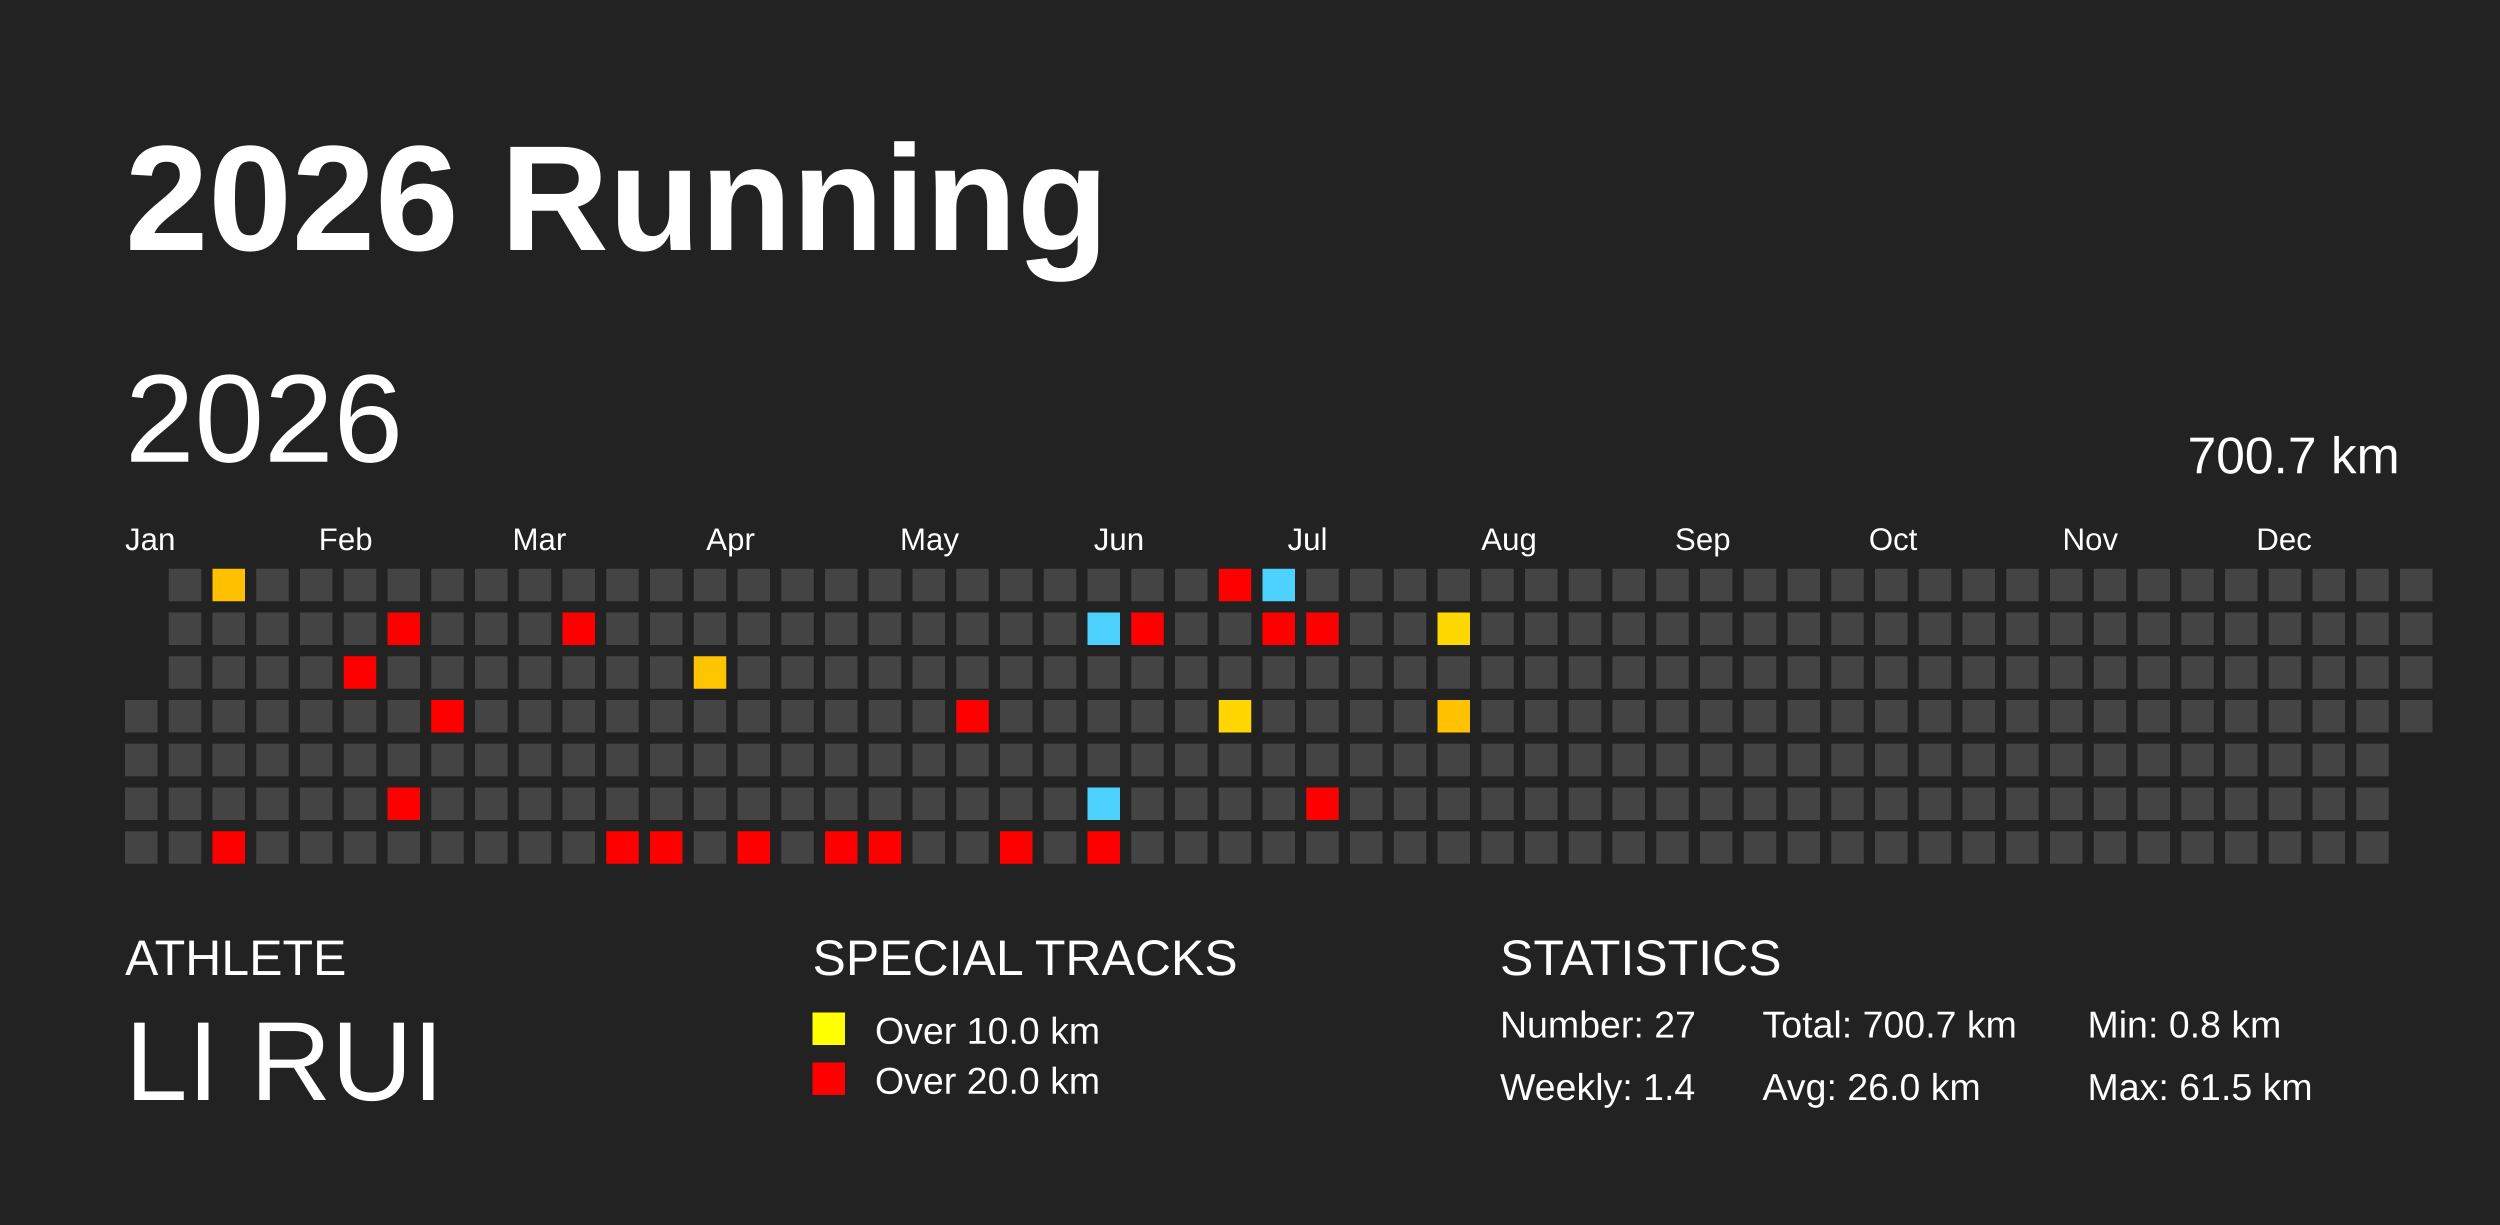
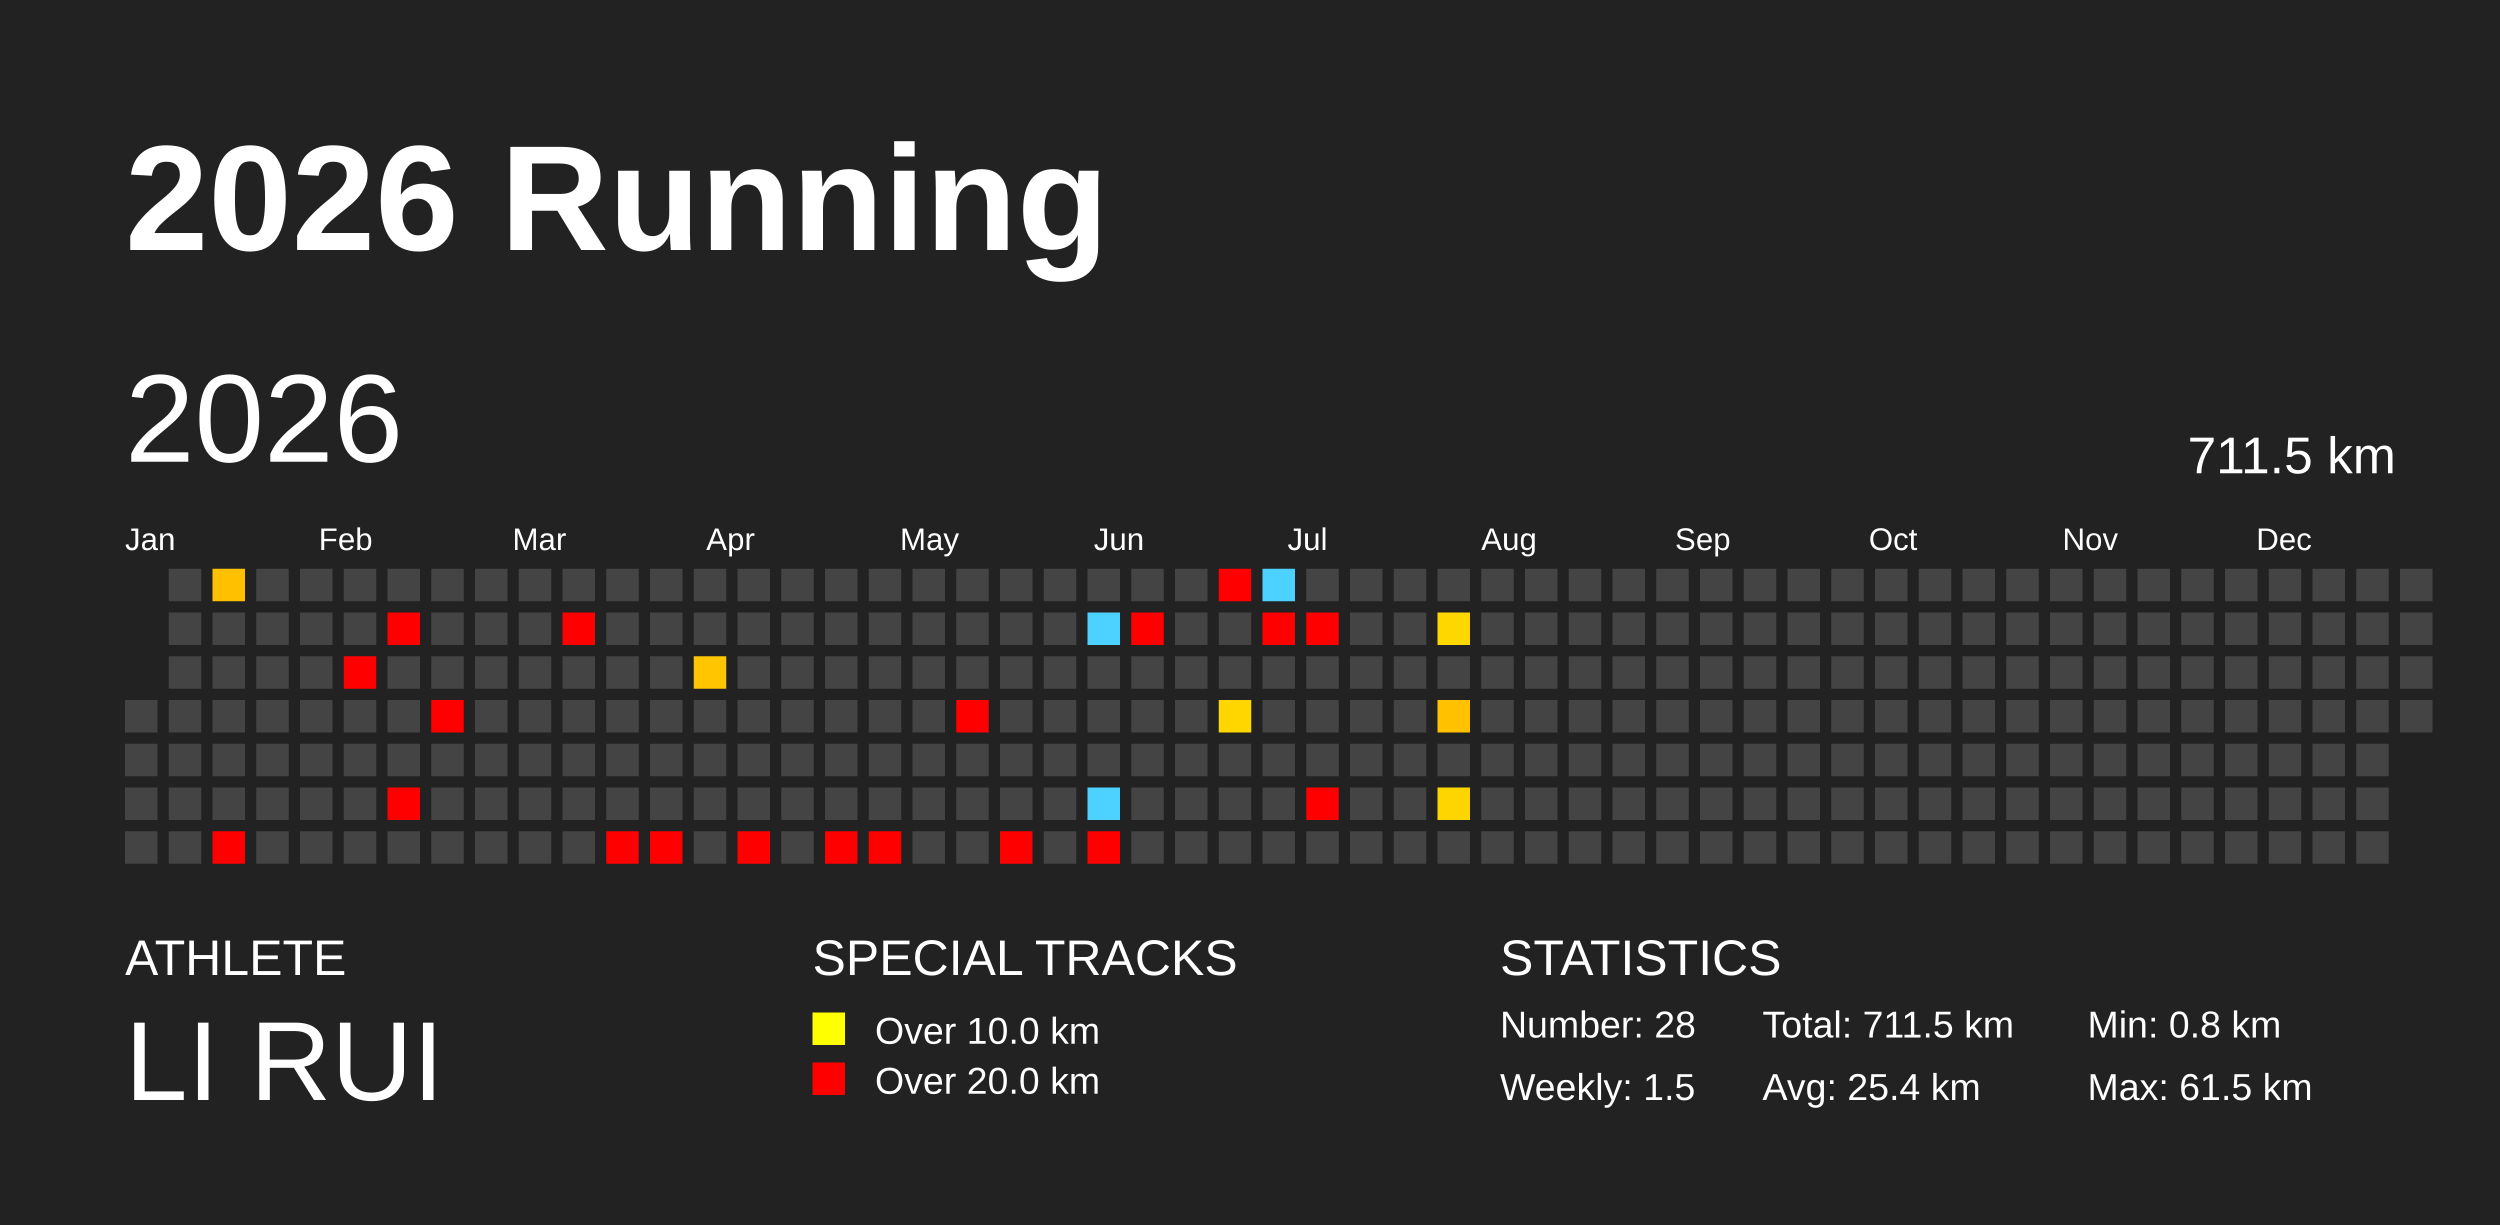
<svg xmlns="http://www.w3.org/2000/svg" baseProfile="full" height="98mm" version="1.1" viewBox="0,0,200,98" width="200mm">
  <defs />
  <rect fill="#222222" height="98" width="200" x="0" y="0" />
  <text fill="#FFFFFF" style="font-size:12px; font-family:Arial; font-weight:bold;" x="10" y="20">2026 Running</text>
  <text fill="#FFFFFF" style="font-size:4px; font-family:Arial" x="10" y="78">ATHLETE</text>
  <text fill="#FFFFFF" style="font-size:9px; font-family:Arial" x="10" y="88">LI RUI</text>
  <text fill="#FFFFFF" style="font-size:4px; font-family:Arial" x="65" y="78">SPECIAL TRACKS</text>
  <rect fill="yellow" height="2.6" width="2.6" x="65" y="81" />
  <text fill="#FFFFFF" style="font-size:3px; font-family:Arial" x="70" y="83.5">Over 10.0 km</text>
  <rect fill="red" height="2.6" width="2.6" x="65" y="85" />
  <text fill="#FFFFFF" style="font-size:3px; font-family:Arial" x="70" y="87.5">Over 20.0 km</text>
  <text fill="#FFFFFF" style="font-size:4px; font-family:Arial" x="120" y="78">STATISTICS</text>
-   <text fill="#FFFFFF" style="font-size:3px; font-family:Arial" x="120" y="83">Number: 27</text>
-   <text fill="#FFFFFF" style="font-size:3px; font-family:Arial" x="120" y="88">Weekly: 1.4</text>
-   <text fill="#FFFFFF" style="font-size:3px; font-family:Arial" x="141" y="83">Total: 700.7 km</text>
-   <text fill="#FFFFFF" style="font-size:3px; font-family:Arial" x="141" y="88">Avg: 26.0 km</text>
+   <text fill="#FFFFFF" style="font-size:3px; font-family:Arial" x="120" y="83">Number: 28</text>
+   <text fill="#FFFFFF" style="font-size:3px; font-family:Arial" x="120" y="88">Weekly: 1.5</text>
+   <text fill="#FFFFFF" style="font-size:3px; font-family:Arial" x="141" y="83">Total: 711.5 km</text>
+   <text fill="#FFFFFF" style="font-size:3px; font-family:Arial" x="141" y="88">Avg: 25.4 km</text>
  <text fill="#FFFFFF" style="font-size:3px; font-family:Arial" x="167" y="83">Min: 0.8 km</text>
  <text fill="#FFFFFF" style="font-size:3px; font-family:Arial" x="167" y="88">Max: 61.5 km</text>
  <text dominant-baseline="hanging" fill="#FFFFFF" style="font-size:10.0px; font-family:Arial;" x="10" y="30">2026</text>
-   <text dominant-baseline="hanging" fill="#FFFFFF" style="font-size:4.125px; font-family:Arial;" x="175" y="35">700.7 km</text>
+   <text dominant-baseline="hanging" fill="#FFFFFF" style="font-size:4.125px; font-family:Arial;" x="175" y="35">711.5 km</text>
  <text fill="#FFFFFF" style="font-size:2.5px; font-family:Arial" x="10.0" y="44">Jan</text>
  <text fill="#FFFFFF" style="font-size:2.5px; font-family:Arial" x="25.5" y="44">Feb</text>
  <text fill="#FFFFFF" style="font-size:2.5px; font-family:Arial" x="41.0" y="44">Mar</text>
  <text fill="#FFFFFF" style="font-size:2.5px; font-family:Arial" x="56.5" y="44">Apr</text>
  <text fill="#FFFFFF" style="font-size:2.5px; font-family:Arial" x="72.0" y="44">May</text>
  <text fill="#FFFFFF" style="font-size:2.5px; font-family:Arial" x="87.5" y="44">Jun</text>
  <text fill="#FFFFFF" style="font-size:2.5px; font-family:Arial" x="103.0" y="44">Jul</text>
  <text fill="#FFFFFF" style="font-size:2.5px; font-family:Arial" x="118.5" y="44">Aug</text>
  <text fill="#FFFFFF" style="font-size:2.5px; font-family:Arial" x="134.0" y="44">Sep</text>
  <text fill="#FFFFFF" style="font-size:2.5px; font-family:Arial" x="149.5" y="44">Oct</text>
  <text fill="#FFFFFF" style="font-size:2.5px; font-family:Arial" x="165.0" y="44">Nov</text>
  <text fill="#FFFFFF" style="font-size:2.5px; font-family:Arial" x="180.5" y="44">Dec</text>
  <rect fill="#444444" height="2.6" width="2.6" x="10.0" y="56.0" />
  <rect fill="#444444" height="2.6" width="2.6" x="10.0" y="59.5" />
  <rect fill="#444444" height="2.6" width="2.6" x="10.0" y="63.0" />
  <rect fill="#444444" height="2.6" width="2.6" x="10.0" y="66.5" />
  <rect fill="#444444" height="2.6" width="2.6" x="13.5" y="45.5" />
  <rect fill="#444444" height="2.6" width="2.6" x="13.5" y="49.0" />
  <rect fill="#444444" height="2.6" width="2.6" x="13.5" y="52.5" />
  <rect fill="#444444" height="2.6" width="2.6" x="13.5" y="56.0" />
  <rect fill="#444444" height="2.6" width="2.6" x="13.5" y="59.5" />
  <rect fill="#444444" height="2.6" width="2.6" x="13.5" y="63.0" />
  <rect fill="#444444" height="2.6" width="2.6" x="13.5" y="66.5" />
  <rect fill="#ffc000" height="2.6" width="2.6" x="17.0" y="45.5" />
  <rect fill="#444444" height="2.6" width="2.6" x="17.0" y="49.0" />
  <rect fill="#444444" height="2.6" width="2.6" x="17.0" y="52.5" />
  <rect fill="#444444" height="2.6" width="2.6" x="17.0" y="56.0" />
  <rect fill="#444444" height="2.6" width="2.6" x="17.0" y="59.5" />
  <rect fill="#444444" height="2.6" width="2.6" x="17.0" y="63.0" />
  <rect fill="red" height="2.6" width="2.6" x="17.0" y="66.5" />
  <rect fill="#444444" height="2.6" width="2.6" x="20.5" y="45.5" />
  <rect fill="#444444" height="2.6" width="2.6" x="20.5" y="49.0" />
  <rect fill="#444444" height="2.6" width="2.6" x="20.5" y="52.5" />
  <rect fill="#444444" height="2.6" width="2.6" x="20.5" y="56.0" />
  <rect fill="#444444" height="2.6" width="2.6" x="20.5" y="59.5" />
  <rect fill="#444444" height="2.6" width="2.6" x="20.5" y="63.0" />
  <rect fill="#444444" height="2.6" width="2.6" x="20.5" y="66.5" />
  <rect fill="#444444" height="2.6" width="2.6" x="24.0" y="45.5" />
  <rect fill="#444444" height="2.6" width="2.6" x="24.0" y="49.0" />
  <rect fill="#444444" height="2.6" width="2.6" x="24.0" y="52.5" />
  <rect fill="#444444" height="2.6" width="2.6" x="24.0" y="56.0" />
  <rect fill="#444444" height="2.6" width="2.6" x="24.0" y="59.5" />
  <rect fill="#444444" height="2.6" width="2.6" x="24.0" y="63.0" />
  <rect fill="#444444" height="2.6" width="2.6" x="24.0" y="66.5" />
  <rect fill="#444444" height="2.6" width="2.6" x="27.5" y="45.5" />
  <rect fill="#444444" height="2.6" width="2.6" x="27.5" y="49.0" />
  <rect fill="red" height="2.6" width="2.6" x="27.5" y="52.5" />
  <rect fill="#444444" height="2.6" width="2.6" x="27.5" y="56.0" />
  <rect fill="#444444" height="2.6" width="2.6" x="27.5" y="59.5" />
  <rect fill="#444444" height="2.6" width="2.6" x="27.5" y="63.0" />
  <rect fill="#444444" height="2.6" width="2.6" x="27.5" y="66.5" />
  <rect fill="#444444" height="2.6" width="2.6" x="31.0" y="45.5" />
  <rect fill="red" height="2.6" width="2.6" x="31.0" y="49.0" />
  <rect fill="#444444" height="2.6" width="2.6" x="31.0" y="52.5" />
  <rect fill="#444444" height="2.6" width="2.6" x="31.0" y="56.0" />
  <rect fill="#444444" height="2.6" width="2.6" x="31.0" y="59.5" />
  <rect fill="red" height="2.6" width="2.6" x="31.0" y="63.0" />
  <rect fill="#444444" height="2.6" width="2.6" x="31.0" y="66.5" />
  <rect fill="#444444" height="2.6" width="2.6" x="34.5" y="45.5" />
  <rect fill="#444444" height="2.6" width="2.6" x="34.5" y="49.0" />
  <rect fill="#444444" height="2.6" width="2.6" x="34.5" y="52.5" />
  <rect fill="red" height="2.6" width="2.6" x="34.5" y="56.0" />
  <rect fill="#444444" height="2.6" width="2.6" x="34.5" y="59.5" />
  <rect fill="#444444" height="2.6" width="2.6" x="34.5" y="63.0" />
  <rect fill="#444444" height="2.6" width="2.6" x="34.5" y="66.5" />
  <rect fill="#444444" height="2.6" width="2.6" x="38.0" y="45.5" />
  <rect fill="#444444" height="2.6" width="2.6" x="38.0" y="49.0" />
  <rect fill="#444444" height="2.6" width="2.6" x="38.0" y="52.5" />
  <rect fill="#444444" height="2.6" width="2.6" x="38.0" y="56.0" />
  <rect fill="#444444" height="2.6" width="2.6" x="38.0" y="59.5" />
  <rect fill="#444444" height="2.6" width="2.6" x="38.0" y="63.0" />
  <rect fill="#444444" height="2.6" width="2.6" x="38.0" y="66.5" />
  <rect fill="#444444" height="2.6" width="2.6" x="41.5" y="45.5" />
  <rect fill="#444444" height="2.6" width="2.6" x="41.5" y="49.0" />
  <rect fill="#444444" height="2.6" width="2.6" x="41.5" y="52.5" />
  <rect fill="#444444" height="2.6" width="2.6" x="41.5" y="56.0" />
  <rect fill="#444444" height="2.6" width="2.6" x="41.5" y="59.5" />
  <rect fill="#444444" height="2.6" width="2.6" x="41.5" y="63.0" />
  <rect fill="#444444" height="2.6" width="2.6" x="41.5" y="66.5" />
  <rect fill="#444444" height="2.6" width="2.6" x="45.0" y="45.5" />
  <rect fill="red" height="2.6" width="2.6" x="45.0" y="49.0" />
  <rect fill="#444444" height="2.6" width="2.6" x="45.0" y="52.5" />
  <rect fill="#444444" height="2.6" width="2.6" x="45.0" y="56.0" />
  <rect fill="#444444" height="2.6" width="2.6" x="45.0" y="59.5" />
  <rect fill="#444444" height="2.6" width="2.6" x="45.0" y="63.0" />
  <rect fill="#444444" height="2.6" width="2.6" x="45.0" y="66.5" />
  <rect fill="#444444" height="2.6" width="2.6" x="48.5" y="45.5" />
  <rect fill="#444444" height="2.6" width="2.6" x="48.5" y="49.0" />
  <rect fill="#444444" height="2.6" width="2.6" x="48.5" y="52.5" />
  <rect fill="#444444" height="2.6" width="2.6" x="48.5" y="56.0" />
  <rect fill="#444444" height="2.6" width="2.6" x="48.5" y="59.5" />
  <rect fill="#444444" height="2.6" width="2.6" x="48.5" y="63.0" />
  <rect fill="red" height="2.6" width="2.6" x="48.5" y="66.5" />
  <rect fill="#444444" height="2.6" width="2.6" x="52.0" y="45.5" />
  <rect fill="#444444" height="2.6" width="2.6" x="52.0" y="49.0" />
  <rect fill="#444444" height="2.6" width="2.6" x="52.0" y="52.5" />
  <rect fill="#444444" height="2.6" width="2.6" x="52.0" y="56.0" />
  <rect fill="#444444" height="2.6" width="2.6" x="52.0" y="59.5" />
  <rect fill="#444444" height="2.6" width="2.6" x="52.0" y="63.0" />
  <rect fill="red" height="2.6" width="2.6" x="52.0" y="66.5" />
  <rect fill="#444444" height="2.6" width="2.6" x="55.5" y="45.5" />
  <rect fill="#444444" height="2.6" width="2.6" x="55.5" y="49.0" />
  <rect fill="#ffc500" height="2.6" width="2.6" x="55.5" y="52.5" />
  <rect fill="#444444" height="2.6" width="2.6" x="55.5" y="56.0" />
  <rect fill="#444444" height="2.6" width="2.6" x="55.5" y="59.5" />
  <rect fill="#444444" height="2.6" width="2.6" x="55.5" y="63.0" />
  <rect fill="#444444" height="2.6" width="2.6" x="55.5" y="66.5" />
  <rect fill="#444444" height="2.6" width="2.6" x="59.0" y="45.5" />
  <rect fill="#444444" height="2.6" width="2.6" x="59.0" y="49.0" />
  <rect fill="#444444" height="2.6" width="2.6" x="59.0" y="52.5" />
  <rect fill="#444444" height="2.6" width="2.6" x="59.0" y="56.0" />
  <rect fill="#444444" height="2.6" width="2.6" x="59.0" y="59.5" />
  <rect fill="#444444" height="2.6" width="2.6" x="59.0" y="63.0" />
  <rect fill="red" height="2.6" width="2.6" x="59.0" y="66.5" />
  <rect fill="#444444" height="2.6" width="2.6" x="62.5" y="45.5" />
  <rect fill="#444444" height="2.6" width="2.6" x="62.5" y="49.0" />
  <rect fill="#444444" height="2.6" width="2.6" x="62.5" y="52.5" />
  <rect fill="#444444" height="2.6" width="2.6" x="62.5" y="56.0" />
  <rect fill="#444444" height="2.6" width="2.6" x="62.5" y="59.5" />
  <rect fill="#444444" height="2.6" width="2.6" x="62.5" y="63.0" />
  <rect fill="#444444" height="2.6" width="2.6" x="62.5" y="66.5" />
  <rect fill="#444444" height="2.6" width="2.6" x="66.0" y="45.5" />
  <rect fill="#444444" height="2.6" width="2.6" x="66.0" y="49.0" />
  <rect fill="#444444" height="2.6" width="2.6" x="66.0" y="52.5" />
  <rect fill="#444444" height="2.6" width="2.6" x="66.0" y="56.0" />
  <rect fill="#444444" height="2.6" width="2.6" x="66.0" y="59.5" />
  <rect fill="#444444" height="2.6" width="2.6" x="66.0" y="63.0" />
  <rect fill="red" height="2.6" width="2.6" x="66.0" y="66.5" />
  <rect fill="#444444" height="2.6" width="2.6" x="69.5" y="45.5" />
  <rect fill="#444444" height="2.6" width="2.6" x="69.5" y="49.0" />
  <rect fill="#444444" height="2.6" width="2.6" x="69.5" y="52.5" />
  <rect fill="#444444" height="2.6" width="2.6" x="69.5" y="56.0" />
  <rect fill="#444444" height="2.6" width="2.6" x="69.5" y="59.5" />
  <rect fill="#444444" height="2.6" width="2.6" x="69.5" y="63.0" />
  <rect fill="red" height="2.6" width="2.6" x="69.5" y="66.5" />
  <rect fill="#444444" height="2.6" width="2.6" x="73.0" y="45.5" />
  <rect fill="#444444" height="2.6" width="2.6" x="73.0" y="49.0" />
  <rect fill="#444444" height="2.6" width="2.6" x="73.0" y="52.5" />
  <rect fill="#444444" height="2.6" width="2.6" x="73.0" y="56.0" />
  <rect fill="#444444" height="2.6" width="2.6" x="73.0" y="59.5" />
  <rect fill="#444444" height="2.6" width="2.6" x="73.0" y="63.0" />
  <rect fill="#444444" height="2.6" width="2.6" x="73.0" y="66.5" />
  <rect fill="#444444" height="2.6" width="2.6" x="76.5" y="45.5" />
  <rect fill="#444444" height="2.6" width="2.6" x="76.5" y="49.0" />
  <rect fill="#444444" height="2.6" width="2.6" x="76.5" y="52.5" />
  <rect fill="red" height="2.6" width="2.6" x="76.5" y="56.0" />
  <rect fill="#444444" height="2.6" width="2.6" x="76.5" y="59.5" />
  <rect fill="#444444" height="2.6" width="2.6" x="76.5" y="63.0" />
  <rect fill="#444444" height="2.6" width="2.6" x="76.5" y="66.5" />
  <rect fill="#444444" height="2.6" width="2.6" x="80.0" y="45.5" />
  <rect fill="#444444" height="2.6" width="2.6" x="80.0" y="49.0" />
  <rect fill="#444444" height="2.6" width="2.6" x="80.0" y="52.5" />
  <rect fill="#444444" height="2.6" width="2.6" x="80.0" y="56.0" />
  <rect fill="#444444" height="2.6" width="2.6" x="80.0" y="59.5" />
  <rect fill="#444444" height="2.6" width="2.6" x="80.0" y="63.0" />
  <rect fill="red" height="2.6" width="2.6" x="80.0" y="66.5" />
  <rect fill="#444444" height="2.6" width="2.6" x="83.5" y="45.5" />
  <rect fill="#444444" height="2.6" width="2.6" x="83.5" y="49.0" />
  <rect fill="#444444" height="2.6" width="2.6" x="83.5" y="52.5" />
  <rect fill="#444444" height="2.6" width="2.6" x="83.5" y="56.0" />
  <rect fill="#444444" height="2.6" width="2.6" x="83.5" y="59.5" />
  <rect fill="#444444" height="2.6" width="2.6" x="83.5" y="63.0" />
  <rect fill="#444444" height="2.6" width="2.6" x="83.5" y="66.5" />
  <rect fill="#444444" height="2.6" width="2.6" x="87.0" y="45.5" />
  <rect fill="#4dd2ff" height="2.6" width="2.6" x="87.0" y="49.0" />
  <rect fill="#444444" height="2.6" width="2.6" x="87.0" y="52.5" />
  <rect fill="#444444" height="2.6" width="2.6" x="87.0" y="56.0" />
  <rect fill="#444444" height="2.6" width="2.6" x="87.0" y="59.5" />
  <rect fill="#4dd2ff" height="2.6" width="2.6" x="87.0" y="63.0" />
  <rect fill="red" height="2.6" width="2.6" x="87.0" y="66.5" />
  <rect fill="#444444" height="2.6" width="2.6" x="90.5" y="45.5" />
  <rect fill="red" height="2.6" width="2.6" x="90.5" y="49.0" />
  <rect fill="#444444" height="2.6" width="2.6" x="90.5" y="52.5" />
  <rect fill="#444444" height="2.6" width="2.6" x="90.5" y="56.0" />
  <rect fill="#444444" height="2.6" width="2.6" x="90.5" y="59.5" />
  <rect fill="#444444" height="2.6" width="2.6" x="90.5" y="63.0" />
  <rect fill="#444444" height="2.6" width="2.6" x="90.5" y="66.5" />
  <rect fill="#444444" height="2.6" width="2.6" x="94.0" y="45.5" />
  <rect fill="#444444" height="2.6" width="2.6" x="94.0" y="49.0" />
  <rect fill="#444444" height="2.6" width="2.6" x="94.0" y="52.5" />
  <rect fill="#444444" height="2.6" width="2.6" x="94.0" y="56.0" />
  <rect fill="#444444" height="2.6" width="2.6" x="94.0" y="59.5" />
  <rect fill="#444444" height="2.6" width="2.6" x="94.0" y="63.0" />
  <rect fill="#444444" height="2.6" width="2.6" x="94.0" y="66.5" />
  <rect fill="red" height="2.6" width="2.6" x="97.5" y="45.5" />
  <rect fill="#444444" height="2.6" width="2.6" x="97.5" y="49.0" />
  <rect fill="#444444" height="2.6" width="2.6" x="97.5" y="52.5" />
  <rect fill="#ffd600" height="2.6" width="2.6" x="97.5" y="56.0" />
  <rect fill="#444444" height="2.6" width="2.6" x="97.5" y="59.5" />
  <rect fill="#444444" height="2.6" width="2.6" x="97.5" y="63.0" />
  <rect fill="#444444" height="2.6" width="2.6" x="97.5" y="66.5" />
  <rect fill="#4dd2ff" height="2.6" width="2.6" x="101.0" y="45.5" />
  <rect fill="red" height="2.6" width="2.6" x="101.0" y="49.0" />
  <rect fill="#444444" height="2.6" width="2.6" x="101.0" y="52.5" />
  <rect fill="#444444" height="2.6" width="2.6" x="101.0" y="56.0" />
  <rect fill="#444444" height="2.6" width="2.6" x="101.0" y="59.5" />
  <rect fill="#444444" height="2.6" width="2.6" x="101.0" y="63.0" />
  <rect fill="#444444" height="2.6" width="2.6" x="101.0" y="66.5" />
  <rect fill="#444444" height="2.6" width="2.6" x="104.5" y="45.5" />
  <rect fill="red" height="2.6" width="2.6" x="104.5" y="49.0" />
  <rect fill="#444444" height="2.6" width="2.6" x="104.5" y="52.5" />
  <rect fill="#444444" height="2.6" width="2.6" x="104.5" y="56.0" />
  <rect fill="#444444" height="2.6" width="2.6" x="104.5" y="59.5" />
  <rect fill="red" height="2.6" width="2.6" x="104.5" y="63.0" />
  <rect fill="#444444" height="2.6" width="2.6" x="104.5" y="66.5" />
  <rect fill="#444444" height="2.6" width="2.6" x="108.0" y="45.5" />
  <rect fill="#444444" height="2.6" width="2.6" x="108.0" y="49.0" />
  <rect fill="#444444" height="2.6" width="2.6" x="108.0" y="52.5" />
  <rect fill="#444444" height="2.6" width="2.6" x="108.0" y="56.0" />
  <rect fill="#444444" height="2.6" width="2.6" x="108.0" y="59.5" />
  <rect fill="#444444" height="2.6" width="2.6" x="108.0" y="63.0" />
  <rect fill="#444444" height="2.6" width="2.6" x="108.0" y="66.5" />
  <rect fill="#444444" height="2.6" width="2.6" x="111.5" y="45.5" />
  <rect fill="#444444" height="2.6" width="2.6" x="111.5" y="49.0" />
  <rect fill="#444444" height="2.6" width="2.6" x="111.5" y="52.5" />
  <rect fill="#444444" height="2.6" width="2.6" x="111.5" y="56.0" />
  <rect fill="#444444" height="2.6" width="2.6" x="111.5" y="59.5" />
  <rect fill="#444444" height="2.6" width="2.6" x="111.5" y="63.0" />
  <rect fill="#444444" height="2.6" width="2.6" x="111.5" y="66.5" />
  <rect fill="#444444" height="2.6" width="2.6" x="115.0" y="45.5" />
  <rect fill="#ffd700" height="2.6" width="2.6" x="115.0" y="49.0" />
  <rect fill="#444444" height="2.6" width="2.6" x="115.0" y="52.5" />
  <rect fill="#ffc100" height="2.6" width="2.6" x="115.0" y="56.0" />
  <rect fill="#444444" height="2.6" width="2.6" x="115.0" y="59.5" />
-   <rect fill="#444444" height="2.6" width="2.6" x="115.0" y="63.0" />
+   <rect fill="#ffd500" height="2.6" width="2.6" x="115.0" y="63.0" />
  <rect fill="#444444" height="2.6" width="2.6" x="115.0" y="66.5" />
  <rect fill="#444444" height="2.6" width="2.6" x="118.5" y="45.5" />
  <rect fill="#444444" height="2.6" width="2.6" x="118.5" y="49.0" />
  <rect fill="#444444" height="2.6" width="2.6" x="118.5" y="52.5" />
  <rect fill="#444444" height="2.6" width="2.6" x="118.5" y="56.0" />
  <rect fill="#444444" height="2.6" width="2.6" x="118.5" y="59.5" />
  <rect fill="#444444" height="2.6" width="2.6" x="118.5" y="63.0" />
  <rect fill="#444444" height="2.6" width="2.6" x="118.5" y="66.5" />
  <rect fill="#444444" height="2.6" width="2.6" x="122.0" y="45.5" />
  <rect fill="#444444" height="2.6" width="2.6" x="122.0" y="49.0" />
  <rect fill="#444444" height="2.6" width="2.6" x="122.0" y="52.5" />
  <rect fill="#444444" height="2.6" width="2.6" x="122.0" y="56.0" />
  <rect fill="#444444" height="2.6" width="2.6" x="122.0" y="59.5" />
  <rect fill="#444444" height="2.6" width="2.6" x="122.0" y="63.0" />
  <rect fill="#444444" height="2.6" width="2.6" x="122.0" y="66.5" />
  <rect fill="#444444" height="2.6" width="2.6" x="125.5" y="45.5" />
  <rect fill="#444444" height="2.6" width="2.6" x="125.5" y="49.0" />
  <rect fill="#444444" height="2.6" width="2.6" x="125.5" y="52.5" />
  <rect fill="#444444" height="2.6" width="2.6" x="125.5" y="56.0" />
  <rect fill="#444444" height="2.6" width="2.6" x="125.5" y="59.5" />
  <rect fill="#444444" height="2.6" width="2.6" x="125.5" y="63.0" />
  <rect fill="#444444" height="2.6" width="2.6" x="125.5" y="66.5" />
  <rect fill="#444444" height="2.6" width="2.6" x="129.0" y="45.5" />
  <rect fill="#444444" height="2.6" width="2.6" x="129.0" y="49.0" />
  <rect fill="#444444" height="2.6" width="2.6" x="129.0" y="52.5" />
  <rect fill="#444444" height="2.6" width="2.6" x="129.0" y="56.0" />
  <rect fill="#444444" height="2.6" width="2.6" x="129.0" y="59.5" />
  <rect fill="#444444" height="2.6" width="2.6" x="129.0" y="63.0" />
  <rect fill="#444444" height="2.6" width="2.6" x="129.0" y="66.5" />
  <rect fill="#444444" height="2.6" width="2.6" x="132.5" y="45.5" />
  <rect fill="#444444" height="2.6" width="2.6" x="132.5" y="49.0" />
  <rect fill="#444444" height="2.6" width="2.6" x="132.5" y="52.5" />
  <rect fill="#444444" height="2.6" width="2.6" x="132.5" y="56.0" />
  <rect fill="#444444" height="2.6" width="2.6" x="132.5" y="59.5" />
  <rect fill="#444444" height="2.6" width="2.6" x="132.5" y="63.0" />
  <rect fill="#444444" height="2.6" width="2.6" x="132.5" y="66.5" />
  <rect fill="#444444" height="2.6" width="2.6" x="136.0" y="45.5" />
  <rect fill="#444444" height="2.6" width="2.6" x="136.0" y="49.0" />
  <rect fill="#444444" height="2.6" width="2.6" x="136.0" y="52.5" />
  <rect fill="#444444" height="2.6" width="2.6" x="136.0" y="56.0" />
  <rect fill="#444444" height="2.6" width="2.6" x="136.0" y="59.5" />
  <rect fill="#444444" height="2.6" width="2.6" x="136.0" y="63.0" />
  <rect fill="#444444" height="2.6" width="2.6" x="136.0" y="66.5" />
  <rect fill="#444444" height="2.6" width="2.6" x="139.5" y="45.5" />
  <rect fill="#444444" height="2.6" width="2.6" x="139.5" y="49.0" />
  <rect fill="#444444" height="2.6" width="2.6" x="139.5" y="52.5" />
  <rect fill="#444444" height="2.6" width="2.6" x="139.5" y="56.0" />
  <rect fill="#444444" height="2.6" width="2.6" x="139.5" y="59.5" />
  <rect fill="#444444" height="2.6" width="2.6" x="139.5" y="63.0" />
  <rect fill="#444444" height="2.6" width="2.6" x="139.5" y="66.5" />
  <rect fill="#444444" height="2.6" width="2.6" x="143.0" y="45.5" />
  <rect fill="#444444" height="2.6" width="2.6" x="143.0" y="49.0" />
  <rect fill="#444444" height="2.6" width="2.6" x="143.0" y="52.5" />
  <rect fill="#444444" height="2.6" width="2.6" x="143.0" y="56.0" />
  <rect fill="#444444" height="2.6" width="2.6" x="143.0" y="59.5" />
  <rect fill="#444444" height="2.6" width="2.6" x="143.0" y="63.0" />
  <rect fill="#444444" height="2.6" width="2.6" x="143.0" y="66.5" />
  <rect fill="#444444" height="2.6" width="2.6" x="146.5" y="45.5" />
  <rect fill="#444444" height="2.6" width="2.6" x="146.5" y="49.0" />
  <rect fill="#444444" height="2.6" width="2.6" x="146.5" y="52.5" />
  <rect fill="#444444" height="2.6" width="2.6" x="146.5" y="56.0" />
  <rect fill="#444444" height="2.6" width="2.6" x="146.5" y="59.5" />
  <rect fill="#444444" height="2.6" width="2.6" x="146.5" y="63.0" />
  <rect fill="#444444" height="2.6" width="2.6" x="146.5" y="66.5" />
  <rect fill="#444444" height="2.6" width="2.6" x="150.0" y="45.5" />
  <rect fill="#444444" height="2.6" width="2.6" x="150.0" y="49.0" />
  <rect fill="#444444" height="2.6" width="2.6" x="150.0" y="52.5" />
  <rect fill="#444444" height="2.6" width="2.6" x="150.0" y="56.0" />
  <rect fill="#444444" height="2.6" width="2.6" x="150.0" y="59.5" />
  <rect fill="#444444" height="2.6" width="2.6" x="150.0" y="63.0" />
  <rect fill="#444444" height="2.6" width="2.6" x="150.0" y="66.5" />
  <rect fill="#444444" height="2.6" width="2.6" x="153.5" y="45.5" />
  <rect fill="#444444" height="2.6" width="2.6" x="153.5" y="49.0" />
  <rect fill="#444444" height="2.6" width="2.6" x="153.5" y="52.5" />
  <rect fill="#444444" height="2.6" width="2.6" x="153.5" y="56.0" />
  <rect fill="#444444" height="2.6" width="2.6" x="153.5" y="59.5" />
  <rect fill="#444444" height="2.6" width="2.6" x="153.5" y="63.0" />
  <rect fill="#444444" height="2.6" width="2.6" x="153.5" y="66.5" />
  <rect fill="#444444" height="2.6" width="2.6" x="157.0" y="45.5" />
  <rect fill="#444444" height="2.6" width="2.6" x="157.0" y="49.0" />
  <rect fill="#444444" height="2.6" width="2.6" x="157.0" y="52.5" />
  <rect fill="#444444" height="2.6" width="2.6" x="157.0" y="56.0" />
  <rect fill="#444444" height="2.6" width="2.6" x="157.0" y="59.5" />
  <rect fill="#444444" height="2.6" width="2.6" x="157.0" y="63.0" />
  <rect fill="#444444" height="2.6" width="2.6" x="157.0" y="66.5" />
  <rect fill="#444444" height="2.6" width="2.6" x="160.5" y="45.5" />
  <rect fill="#444444" height="2.6" width="2.6" x="160.5" y="49.0" />
  <rect fill="#444444" height="2.6" width="2.6" x="160.5" y="52.5" />
  <rect fill="#444444" height="2.6" width="2.6" x="160.5" y="56.0" />
  <rect fill="#444444" height="2.6" width="2.6" x="160.5" y="59.5" />
  <rect fill="#444444" height="2.6" width="2.6" x="160.5" y="63.0" />
  <rect fill="#444444" height="2.6" width="2.6" x="160.5" y="66.5" />
  <rect fill="#444444" height="2.6" width="2.6" x="164.0" y="45.5" />
  <rect fill="#444444" height="2.6" width="2.6" x="164.0" y="49.0" />
  <rect fill="#444444" height="2.6" width="2.6" x="164.0" y="52.5" />
  <rect fill="#444444" height="2.6" width="2.6" x="164.0" y="56.0" />
  <rect fill="#444444" height="2.6" width="2.6" x="164.0" y="59.5" />
  <rect fill="#444444" height="2.6" width="2.6" x="164.0" y="63.0" />
  <rect fill="#444444" height="2.6" width="2.6" x="164.0" y="66.5" />
  <rect fill="#444444" height="2.6" width="2.6" x="167.5" y="45.5" />
  <rect fill="#444444" height="2.6" width="2.6" x="167.5" y="49.0" />
  <rect fill="#444444" height="2.6" width="2.6" x="167.5" y="52.5" />
  <rect fill="#444444" height="2.6" width="2.6" x="167.5" y="56.0" />
  <rect fill="#444444" height="2.6" width="2.6" x="167.5" y="59.5" />
  <rect fill="#444444" height="2.6" width="2.6" x="167.5" y="63.0" />
  <rect fill="#444444" height="2.6" width="2.6" x="167.5" y="66.5" />
  <rect fill="#444444" height="2.6" width="2.6" x="171.0" y="45.5" />
  <rect fill="#444444" height="2.6" width="2.6" x="171.0" y="49.0" />
  <rect fill="#444444" height="2.6" width="2.6" x="171.0" y="52.5" />
  <rect fill="#444444" height="2.6" width="2.6" x="171.0" y="56.0" />
  <rect fill="#444444" height="2.6" width="2.6" x="171.0" y="59.5" />
  <rect fill="#444444" height="2.6" width="2.6" x="171.0" y="63.0" />
  <rect fill="#444444" height="2.6" width="2.6" x="171.0" y="66.5" />
  <rect fill="#444444" height="2.6" width="2.6" x="174.5" y="45.5" />
  <rect fill="#444444" height="2.6" width="2.6" x="174.5" y="49.0" />
  <rect fill="#444444" height="2.6" width="2.6" x="174.5" y="52.5" />
  <rect fill="#444444" height="2.6" width="2.6" x="174.5" y="56.0" />
  <rect fill="#444444" height="2.6" width="2.6" x="174.5" y="59.5" />
  <rect fill="#444444" height="2.6" width="2.6" x="174.5" y="63.0" />
  <rect fill="#444444" height="2.6" width="2.6" x="174.5" y="66.5" />
  <rect fill="#444444" height="2.6" width="2.6" x="178.0" y="45.5" />
  <rect fill="#444444" height="2.6" width="2.6" x="178.0" y="49.0" />
  <rect fill="#444444" height="2.6" width="2.6" x="178.0" y="52.5" />
  <rect fill="#444444" height="2.6" width="2.6" x="178.0" y="56.0" />
  <rect fill="#444444" height="2.6" width="2.6" x="178.0" y="59.5" />
  <rect fill="#444444" height="2.6" width="2.6" x="178.0" y="63.0" />
  <rect fill="#444444" height="2.6" width="2.6" x="178.0" y="66.5" />
  <rect fill="#444444" height="2.6" width="2.6" x="181.5" y="45.5" />
  <rect fill="#444444" height="2.6" width="2.6" x="181.5" y="49.0" />
  <rect fill="#444444" height="2.6" width="2.6" x="181.5" y="52.5" />
  <rect fill="#444444" height="2.6" width="2.6" x="181.5" y="56.0" />
  <rect fill="#444444" height="2.6" width="2.6" x="181.5" y="59.5" />
  <rect fill="#444444" height="2.6" width="2.6" x="181.5" y="63.0" />
  <rect fill="#444444" height="2.6" width="2.6" x="181.5" y="66.5" />
  <rect fill="#444444" height="2.6" width="2.6" x="185.0" y="45.5" />
  <rect fill="#444444" height="2.6" width="2.6" x="185.0" y="49.0" />
  <rect fill="#444444" height="2.6" width="2.6" x="185.0" y="52.5" />
  <rect fill="#444444" height="2.6" width="2.6" x="185.0" y="56.0" />
  <rect fill="#444444" height="2.6" width="2.6" x="185.0" y="59.5" />
  <rect fill="#444444" height="2.6" width="2.6" x="185.0" y="63.0" />
  <rect fill="#444444" height="2.6" width="2.6" x="185.0" y="66.5" />
  <rect fill="#444444" height="2.6" width="2.6" x="188.5" y="45.5" />
  <rect fill="#444444" height="2.6" width="2.6" x="188.5" y="49.0" />
  <rect fill="#444444" height="2.6" width="2.6" x="188.5" y="52.5" />
  <rect fill="#444444" height="2.6" width="2.6" x="188.5" y="56.0" />
  <rect fill="#444444" height="2.6" width="2.6" x="188.5" y="59.5" />
  <rect fill="#444444" height="2.6" width="2.6" x="188.5" y="63.0" />
  <rect fill="#444444" height="2.6" width="2.6" x="188.5" y="66.5" />
  <rect fill="#444444" height="2.6" width="2.6" x="192.0" y="45.5" />
  <rect fill="#444444" height="2.6" width="2.6" x="192.0" y="49.0" />
  <rect fill="#444444" height="2.6" width="2.6" x="192.0" y="52.5" />
  <rect fill="#444444" height="2.6" width="2.6" x="192.0" y="56.0" />
</svg>
